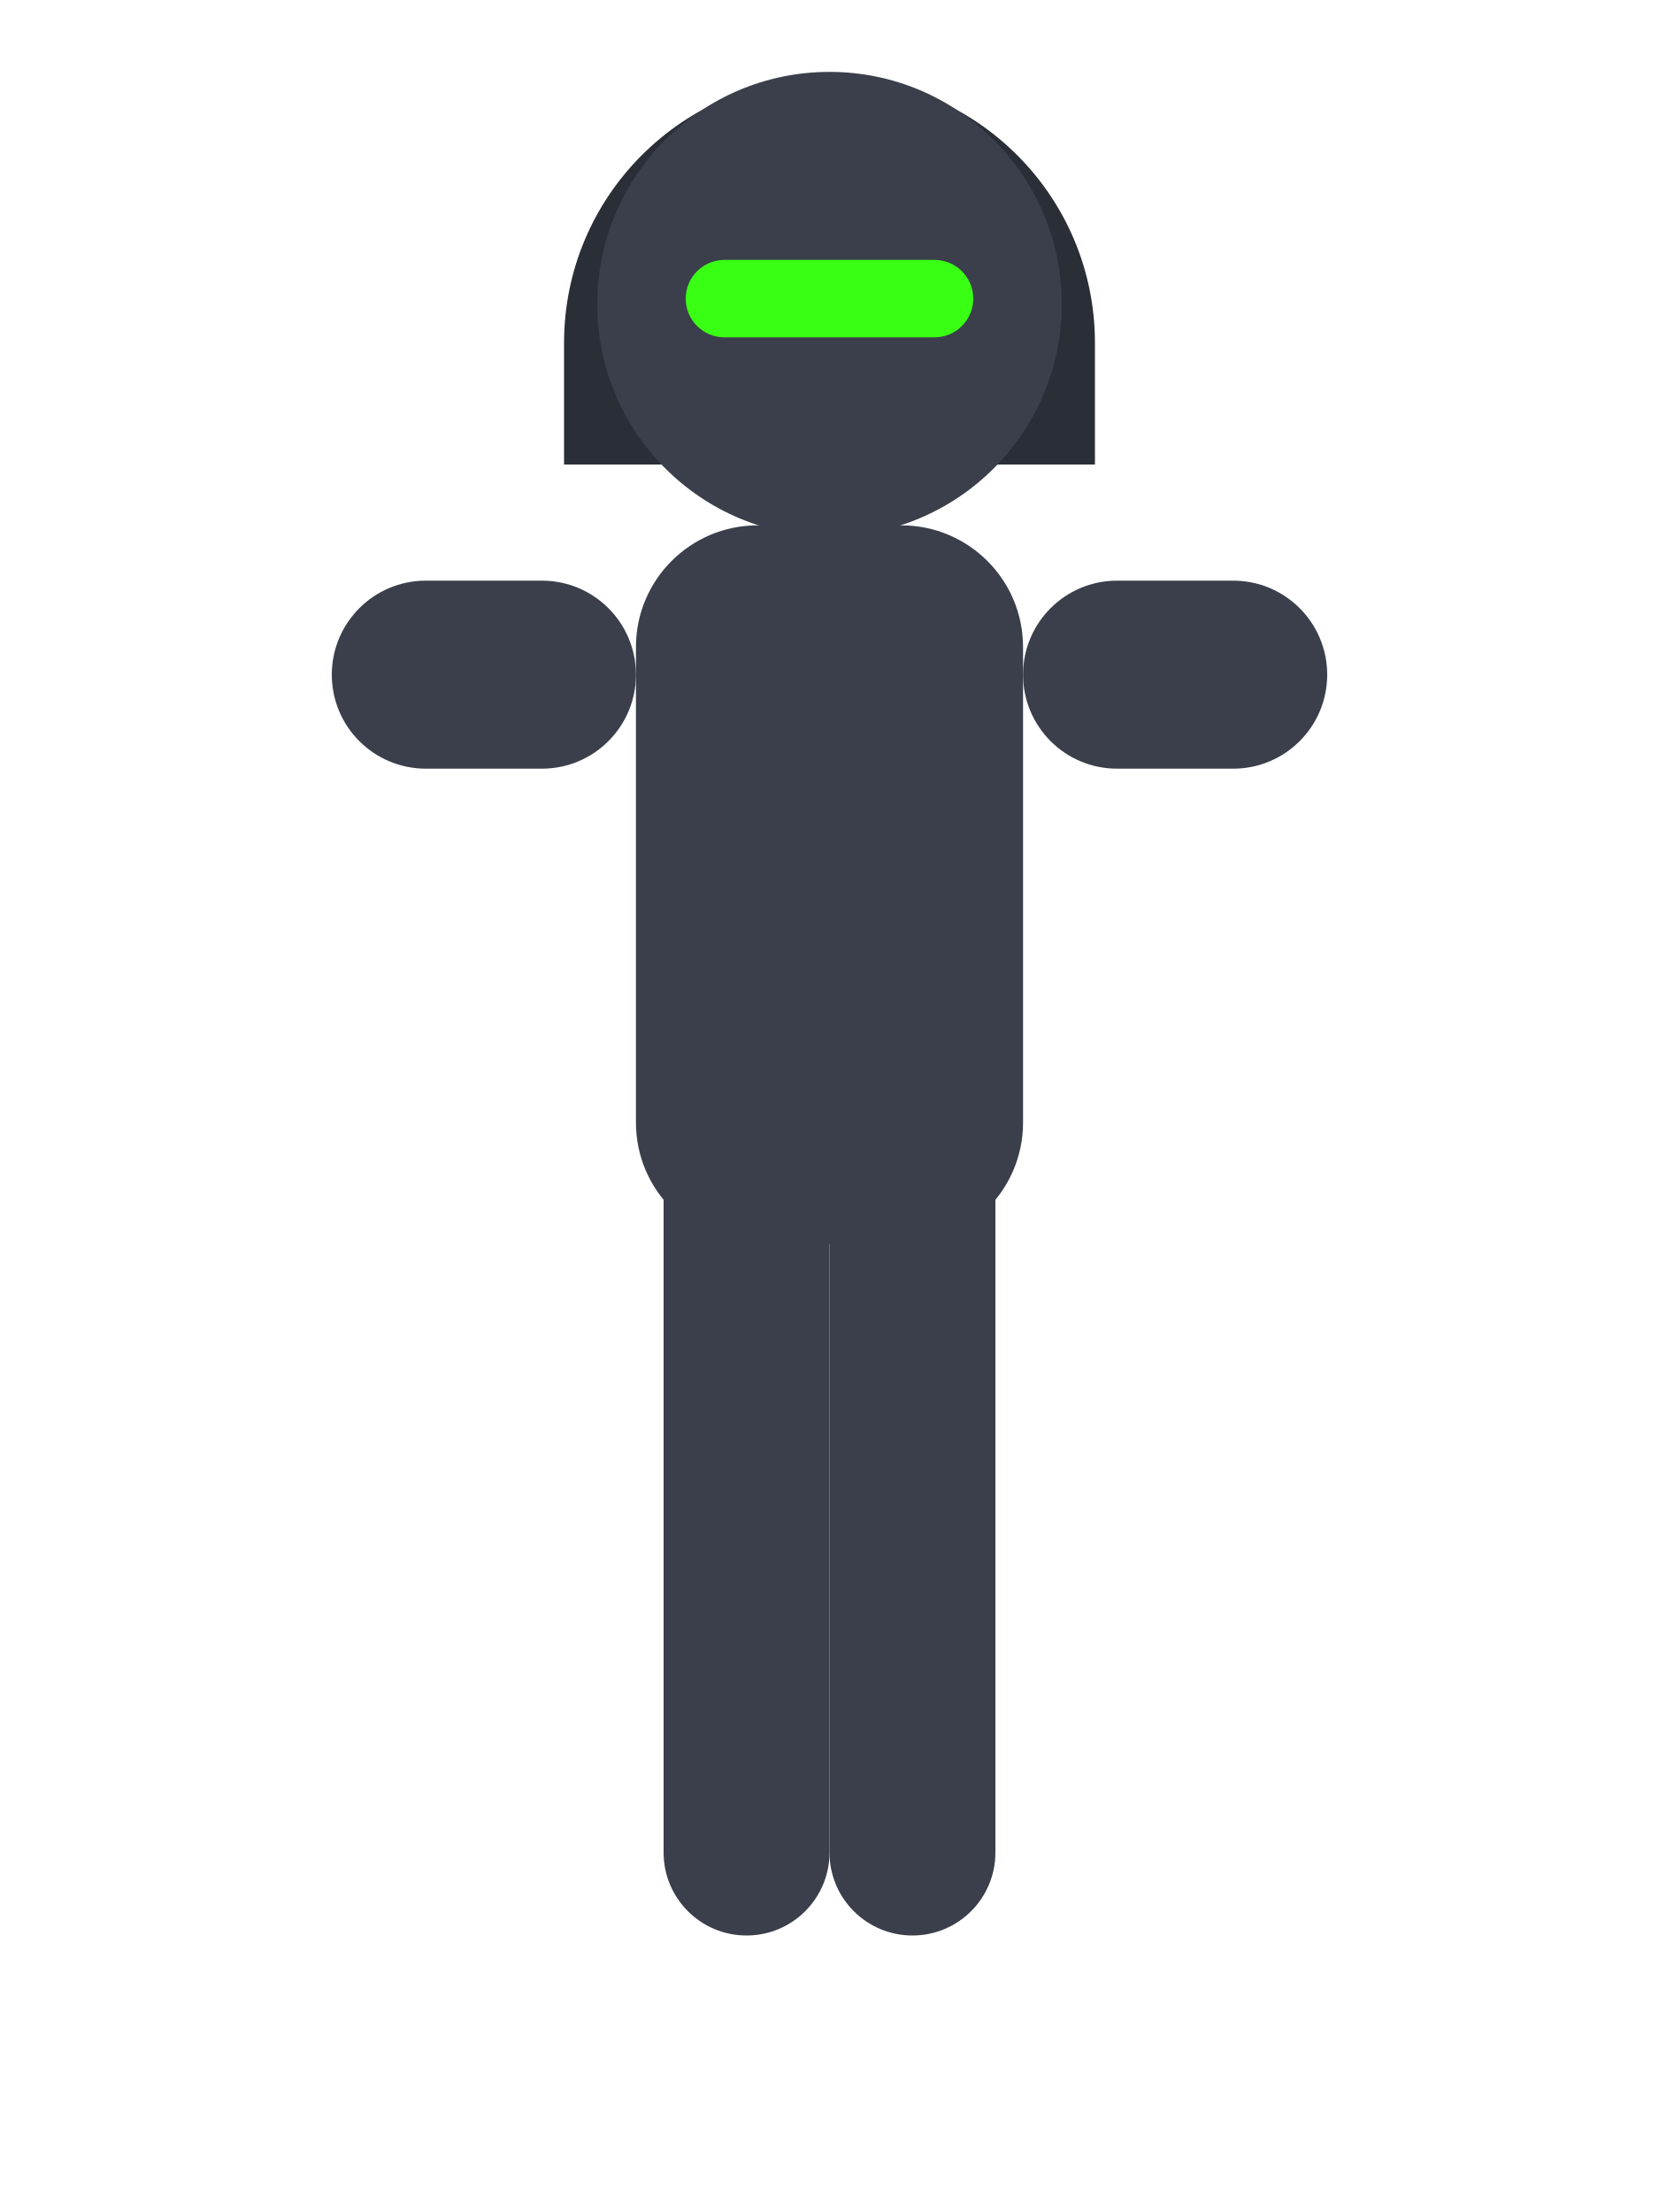
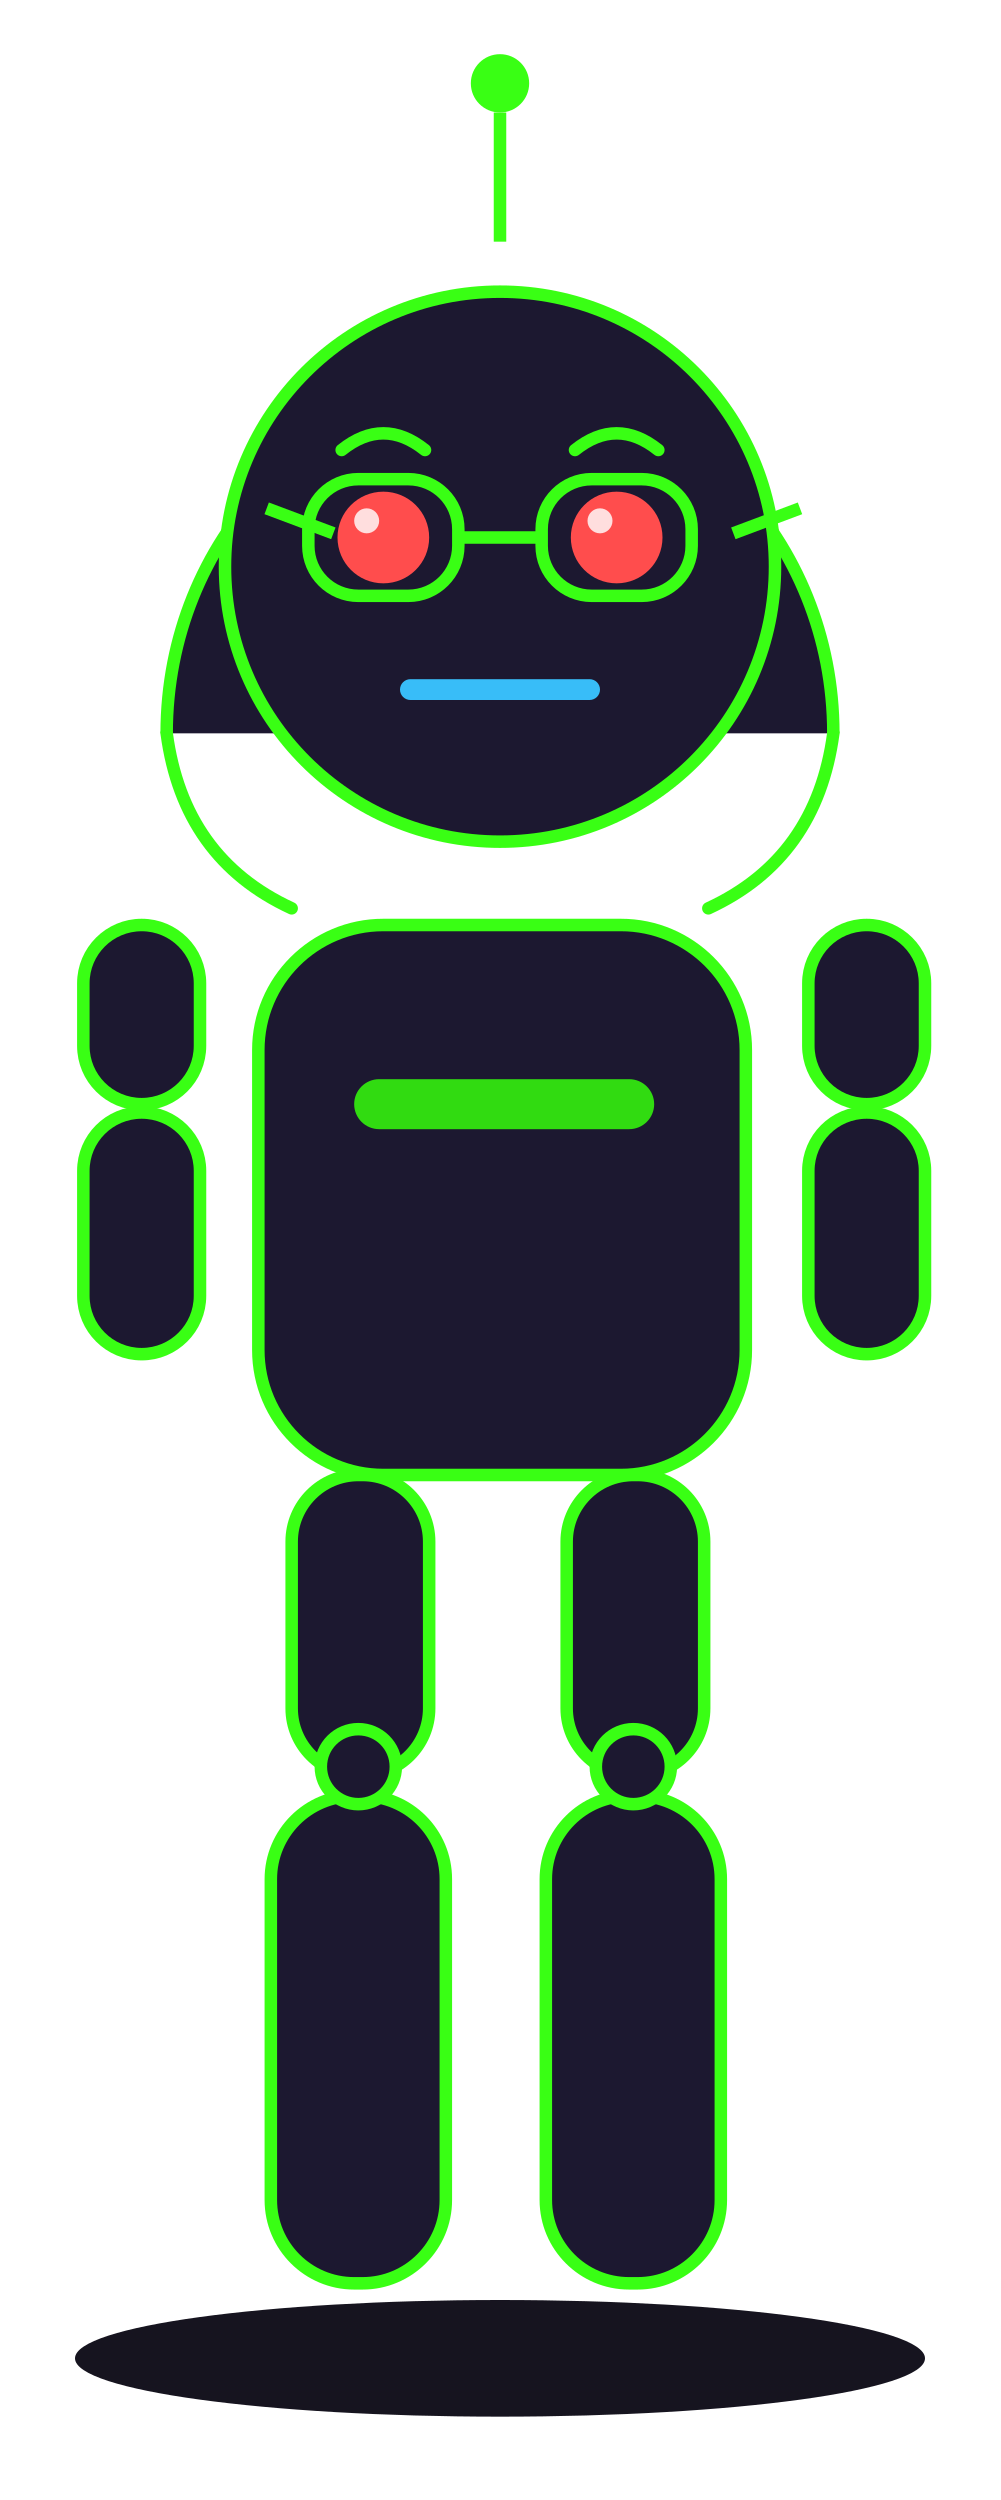
- <svg xmlns="http://www.w3.org/2000/svg" id="lectura-char" viewBox="0 0 300 400" role="img" aria-label="Hacker">
-   <defs>
-     <rect id="p-arm" width="55" height="34" rx="17" />
-     <rect id="p-leg" width="30" height="150" rx="15" />
-   </defs>
-   <g id="char" fill="#3a3f4b">
-     <g id="leg-l">
-       <use href="#p-leg" x="120" y="200" />
-     </g>
-     <g id="leg-r">
-       <use href="#p-leg" x="150" y="200" />
-     </g>
-     <g id="arm-l">
-       <use href="#p-arm" x="60" y="105" />
-     </g>
-     <g id="arm-r">
-       <use href="#p-arm" x="185" y="105" />
-     </g>
-     <g id="torso">
-       <rect x="115" y="95" width="70" height="130" rx="22" />
-     </g>
-     <g id="head">
-       <path d="M102 62 A48 48 0 0 1 198 62 L198 84 L102 84 Z" fill="#2a2e37" />
-       <circle cx="150" cy="55" r="42" />
-       <rect id="visor" x="124" y="47" width="52" height="14" rx="7" fill="#39ff14" />
-       <path id="visor-happy" d="M124 58 Q150 40 176 58" fill="none" stroke="#39ff14" stroke-width="10" stroke-linecap="round" style="display:none" />
-     </g>
+ <svg xmlns="http://www.w3.org/2000/svg" id="lectura-char" viewBox="0 0 240 600" role="img" aria-label="Hacker">
+   <ellipse cx="120" cy="566" rx="102" ry="14" fill="#16141f" />
+   <g id="legs" fill="#1c1830" stroke="#39ff14" stroke-width="3">
+     <rect x="70" y="354" width="33" height="72" rx="16" />
+     <rect x="136" y="354" width="33" height="72" rx="16" />
+     <rect x="65" y="431" width="42" height="117" rx="20" />
+     <rect x="131" y="431" width="42" height="117" rx="20" />
+     <circle cx="86" cy="424" r="9" />
+     <circle cx="152" cy="424" r="9" />
+   </g>
+   <g id="arm-l" fill="#1c1830" stroke="#39ff14" stroke-width="3">
+     <rect x="20" y="222" width="28" height="43" rx="14" />
+     <rect x="20" y="267" width="28" height="58" rx="14" />
+   </g>
+   <g id="arm-r" fill="#1c1830" stroke="#39ff14" stroke-width="3">
+     <rect x="194" y="222" width="28" height="43" rx="14" />
+     <rect x="194" y="267" width="28" height="58" rx="14" />
+   </g>
+   <g id="body">
+     <rect x="62" y="222" width="117" height="132" rx="30" fill="#1c1830" stroke="#39ff14" stroke-width="3" />
+     <rect x="85" y="259" width="72" height="12" rx="6" fill="#31db11" />
+     <line x1="120" y1="27" x2="120" y2="58" stroke="#39ff14" stroke-width="3" />
+     <circle cx="120" cy="20" r="7" fill="#39ff14" />
+     <path d="M40 176 A80 84 0 0 1 200 176" fill="#1c1830" stroke="#39ff14" stroke-width="3" />
+     <path d="M40 176 Q44 206 70 218" fill="none" stroke="#39ff14" stroke-width="3" stroke-linecap="round" />
+     <path d="M200 176 Q196 206 170 218" fill="none" stroke="#39ff14" stroke-width="3" stroke-linecap="round" />
+     <circle cx="120" cy="136" r="66" fill="#1c1830" stroke="#39ff14" stroke-width="3" />
+     <line x1="64" y1="122" x2="80" y2="128" stroke="#39ff14" stroke-width="3" />
+     <line x1="176" y1="128" x2="192" y2="122" stroke="#39ff14" stroke-width="3" />
+     <rect x="74" y="115" width="36" height="28" rx="12" fill="none" stroke="#39ff14" stroke-width="3" />
+     <rect x="130" y="115" width="36" height="28" rx="12" fill="none" stroke="#39ff14" stroke-width="3" />
+     <line x1="110" y1="129" x2="130" y2="129" stroke="#39ff14" stroke-width="3" />
+     <path id="brow-l" d="M82 108 Q92 100 102 108" fill="none" stroke="#39ff14" stroke-width="3" stroke-linecap="round" />
+     <path id="brow-r" d="M138 108 Q148 100 158 108" fill="none" stroke="#39ff14" stroke-width="3" stroke-linecap="round" />
+     <circle id="eye-l" cx="92" cy="129" r="11" fill="#ff4d4d" />
+     <circle id="eye-r" cx="148" cy="129" r="11" fill="#ff4d4d" />
+     <circle cx="88" cy="125" r="3" fill="#ffdede" />
+     <circle cx="144" cy="125" r="3" fill="#ffdede" />
+     <rect id="mouth" x="96" y="163" width="48" height="5" rx="2.5" fill="#38bdf8" />
  </g>
</svg>
